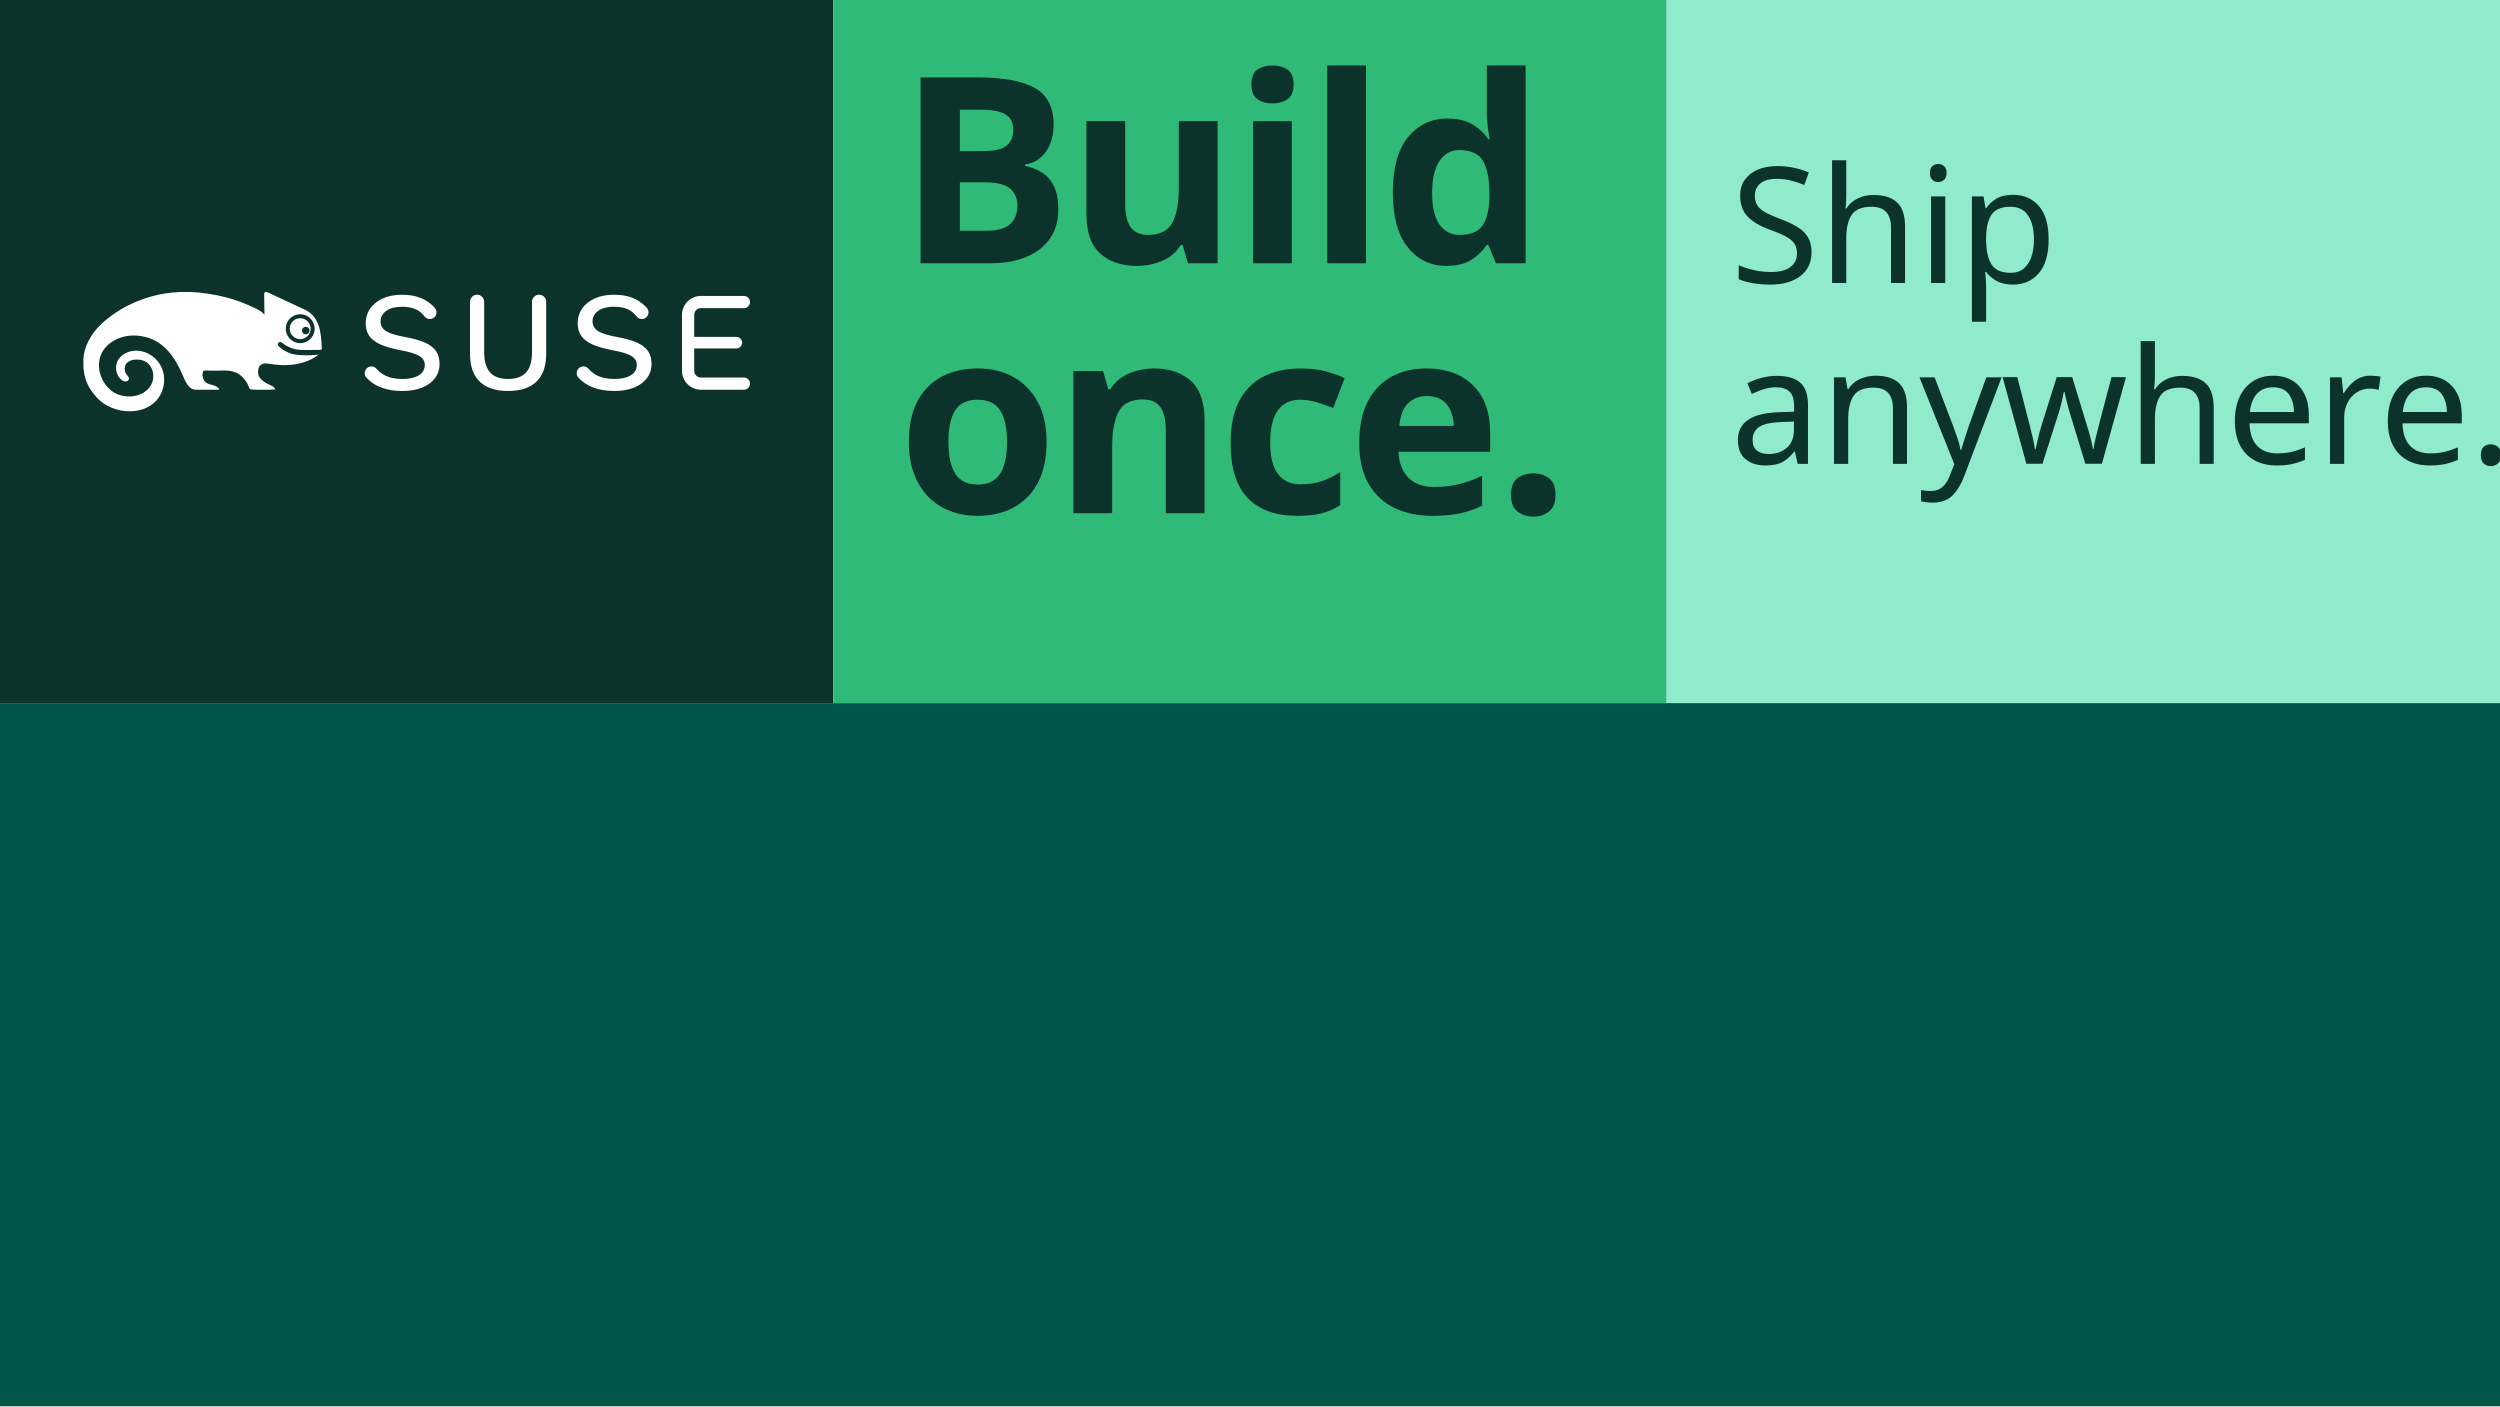
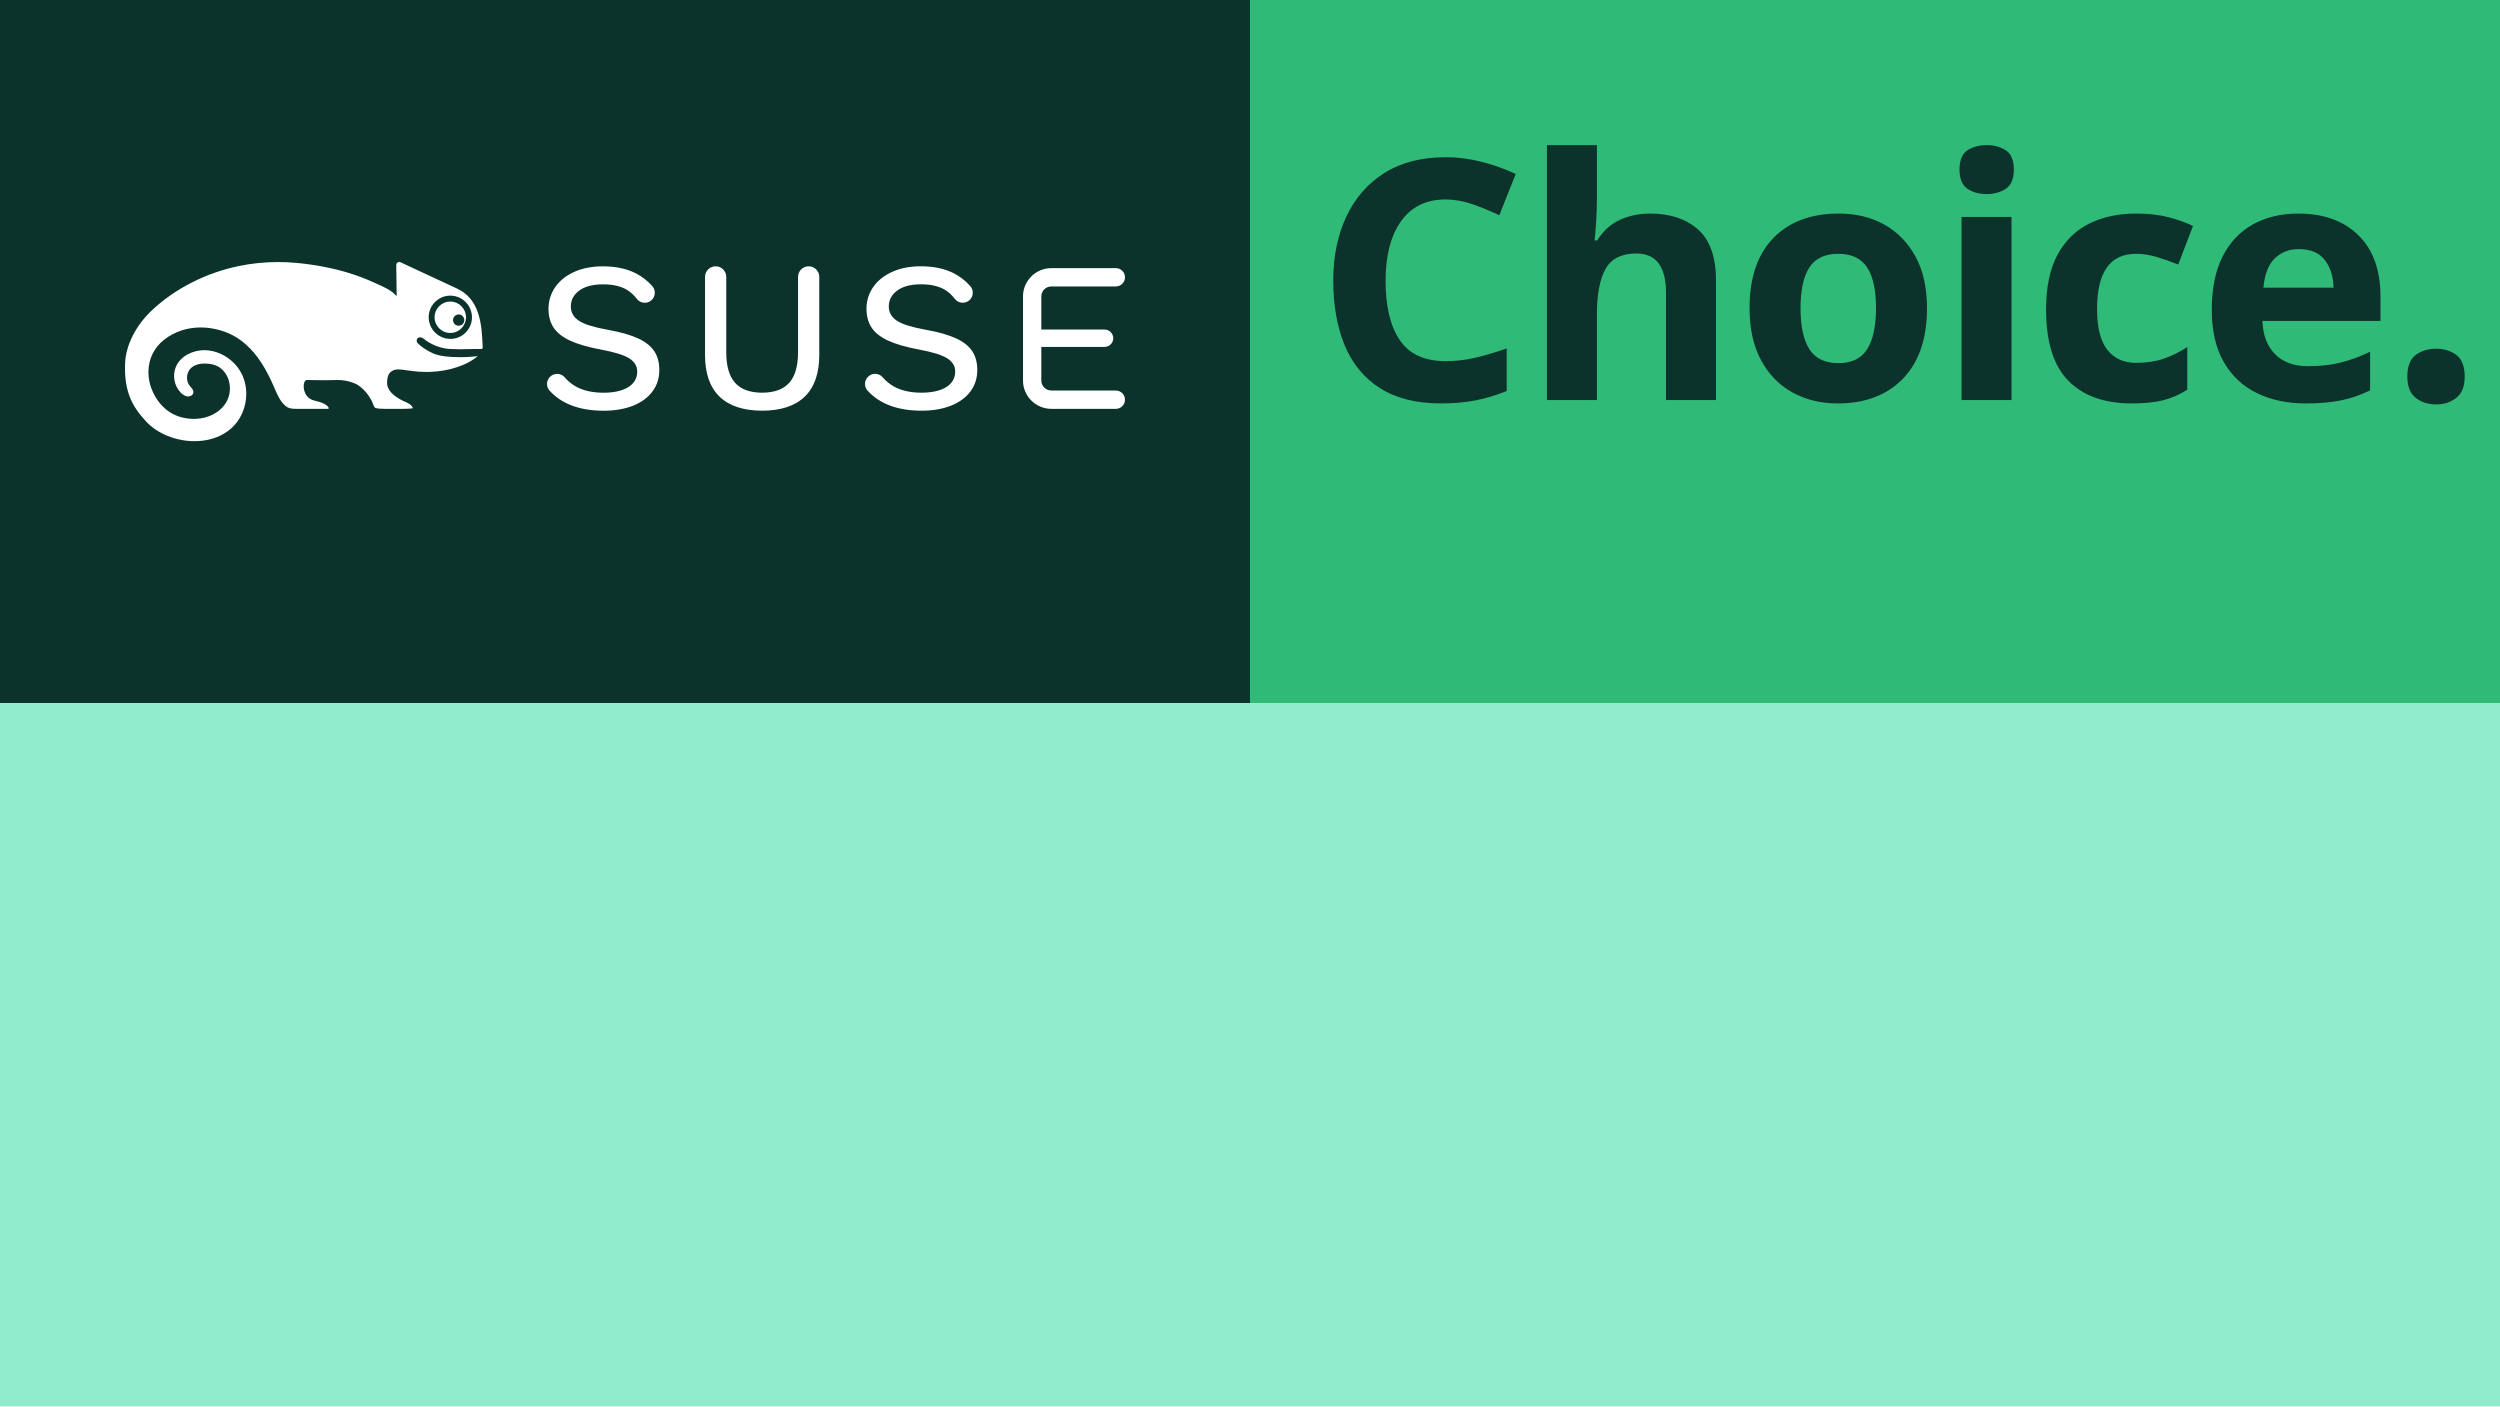
<svg xmlns="http://www.w3.org/2000/svg" width="1920px" height="1080px" viewBox="0 0 1920 1080">
  <defs />
  <g>
    <g>
      <g>
        <rect x="0" y="0" width="1920" height="1080" fill="rgb(255,255,255)" />
        <g>
-           <rect x="0" y="0" width="640" height="540" fill="rgb(12,50,44)" />
+           <rect x="0" y="0" width="960" height="540" fill="rgb(12,50,44)" />
          <g>
-             <svg width="512" height="432" viewBox="0 0 210.179 37.666" x="64" y="54" preserveAspectRatio="xMidYMid meet">
+             <svg width="768" height="432" viewBox="0 0 210.179 37.666" x="96" y="54" preserveAspectRatio="xMidYMid meet">
              <path fill="#fff" d="M194.698 30.871a5.964 5.964 0 0 1-5.958-5.957V7.255a5.966 5.966 0 0 1 5.958-5.959h13.555c1.062 0 1.926.864 1.926 1.925a1.927 1.927 0 0 1-1.926 1.924h-13.555a2.11 2.11 0 0 0-2.107 2.11v6.95h13.294c1.006 0 1.824.819 1.824 1.825a1.826 1.826 0 0 1-1.824 1.824h-13.294v7.06c0 1.163.945 2.107 2.107 2.107h13.555c1.062 0 1.926.865 1.926 1.926a1.926 1.926 0 0 1-1.926 1.924zm-60.782.389c-3.909 0-6.92-.992-8.95-2.95-2.028-1.954-3.056-4.894-3.056-8.739V3.143c0-1.231 1-2.232 2.23-2.232a2.234 2.234 0 0 1 2.232 2.232v15.839c0 2.877.62 5.034 1.843 6.408 1.229 1.384 3.146 2.085 5.701 2.085 2.553 0 4.472-.701 5.701-2.085 1.222-1.375 1.841-3.531 1.841-6.408V3.143a2.235 2.235 0 0 1 2.233-2.232 2.234 2.234 0 0 1 2.232 2.232v16.428c0 3.843-1.03 6.783-3.059 8.739-2.03 1.958-5.039 2.95-8.948 2.95m33.526 0c-5.033 0-8.868-1.43-11.394-4.25-.731-.816-.685-2.075.106-2.865l.008-.009.008-.008a2.1 2.1 0 0 1 1.499-.616c.599 0 1.163.255 1.55.703a8.8 8.8 0 0 0 2.396 1.966c1.547.859 3.493 1.294 5.783 1.294 2.173 0 3.907-.383 5.154-1.14 1.284-.776 1.936-1.895 1.936-3.327 0-1.158-.59-2.103-1.754-2.805-1.132-.681-3.042-1.266-5.84-1.791-2.718-.507-4.909-1.141-6.513-1.885-1.586-.734-2.751-1.651-3.464-2.731-.713-1.072-1.074-2.403-1.074-3.956 0-1.639.46-3.153 1.367-4.498.909-1.348 2.242-2.435 3.963-3.229 1.73-.798 3.778-1.202 6.088-1.202 2.7 0 5.034.494 6.941 1.47a11.9 11.9 0 0 1 3.448 2.68c.77.861.698 2.194-.163 2.971a2.105 2.105 0 0 1-3.08-.28c-.572-.744-1.216-1.35-1.917-1.8-1.296-.833-3.039-1.255-5.183-1.255-2.116 0-3.787.432-4.966 1.284-1.199.867-1.808 1.999-1.808 3.362 0 1.279.596 2.306 1.773 3.052 1.143.727 3.122 1.337 6.049 1.863 2.656.477 4.792 1.089 6.35 1.816 1.54.717 2.677 1.621 3.377 2.686.697 1.061 1.05 2.399 1.05 3.977 0 1.696-.488 3.207-1.45 4.491-.97 1.291-2.348 2.295-4.093 2.984-1.762.695-3.829 1.048-6.147 1.048m-66.83.008c-5.035 0-8.868-1.431-11.395-4.251-.731-.815-.684-2.074.106-2.865l.012-.012c.402-.4.936-.62 1.504-.62.6 0 1.165.256 1.549.703a8.8 8.8 0 0 0 2.395 1.966c1.548.86 3.494 1.295 5.784 1.295 2.172 0 3.906-.383 5.155-1.14 1.284-.776 1.935-1.895 1.935-3.326 0-1.16-.591-2.103-1.754-2.805-1.133-.683-3.044-1.269-5.841-1.794-2.717-.506-4.908-1.141-6.513-1.883-1.585-.735-2.752-1.654-3.464-2.731-.712-1.073-1.073-2.404-1.073-3.956 0-1.64.46-3.152 1.366-4.497.909-1.35 2.243-2.436 3.964-3.23C96.07 1.325 98.118.92 100.43.92c2.7 0 5.036.495 6.94 1.47a11.9 11.9 0 0 1 3.447 2.68 2.106 2.106 0 0 1-1.571 3.511 2.1 2.1 0 0 1-1.67-.82 7.7 7.7 0 0 0-1.917-1.801c-1.297-.834-3.04-1.256-5.183-1.256-2.117 0-3.787.433-4.968 1.285-1.198.87-1.806 2.001-1.806 3.362 0 1.279.596 2.306 1.772 3.053 1.144.727 3.122 1.336 6.051 1.863 2.653.475 4.79 1.086 6.351 1.815 1.54.72 2.674 1.624 3.374 2.685.698 1.06 1.052 2.398 1.052 3.979 0 1.697-.488 3.207-1.452 4.489-.97 1.292-2.347 2.297-4.094 2.986-1.761.695-3.828 1.047-6.144 1.047M70.967 11.386a1.165 1.165 0 0 0-1.677 0 1.19 1.19 0 0 0 .186 1.83c.39.259.913.259 1.305 0a1.192 1.192 0 0 0 .186-1.83m-1.554-4.188c-3.283-.768-6.232 2.181-5.463 5.463a4.58 4.58 0 0 0 3.392 3.392c3.284.772 6.236-2.182 5.463-5.465a4.58 4.58 0 0 0-3.392-3.39M14.598 37.666c-3.895.001-7.78-1.576-10.141-4.111-2.913-3.13-4.671-6.274-4.436-12.271.148-3.779 2.246-7.929 5.613-11.099C10.489 5.607 16.99 2.294 23.937.853a41 41 0 0 1 8.245-.834c1.385 0 2.789.07 4.172.208 3.862.384 7.493 1.097 10.795 2.12a42 42 0 0 1 5.11 1.947q.339.154.703.315c1.327.588 2.828 1.254 3.769 2.212l.363.37-.001-.519c0-1.121-.022-2.279-.044-3.401-.018-.967-.036-1.88-.036-2.634 0-.393.329-.637.636-.637q.136 0 .261.059c.766.356 1.868.873 3.135 1.466 2.722 1.277 6.11 2.865 8.67 4.035 2.206 1.008 3.681 2.715 4.505 5.217.719 2.178.862 4.637.955 7.175.003.084.006.164-.018.211-.012.026-.094.137-.674.137a10 10 0 0 1-.431-.009l-.031.001-.517.004c-.541.003-1.155.006-1.606.024-.46.021-.92.032-1.406.032-.662 0-1.369-.02-2.161-.06-1.995-.098-4.127-.943-5.703-2.261-.138-.117-.394-.198-.62-.198a.66.66 0 0 0-.496.189c-.313.322-.224.822-.026 1.024.836.843 1.734 1.391 2.824 1.954 1.293.665 2.664.864 4.322.961.618.036 1.238.055 1.844.055.985 0 1.964-.049 2.908-.147l.233-.024c.208-.022.386-.04.526-.05q-.186.158-.552.43c-1.001.743-2.254 1.372-3.725 1.866-1.815.618-3.796.96-5.889 1.019q-.309.007-.619.007c-.994 0-2.006-.065-3.007-.194a37 37 0 0 1-.776-.11c-.361-.053-.736-.109-1.11-.148q-.13-.013-.26-.029a7 7 0 0 0-.793-.059c-.206 0-.391.018-.563.055a2.24 2.24 0 0 0-1.304.805c-.458.599-.582 2.118-.337 2.775.485 1.309 1.57 2.04 2.549 2.624.317.189.66.341.99.491.816.365 1.526.683 1.757 1.414-.304.079-1.216.136-2.226.136h-3.295c-.005 0-.113.002-.286.002-.956 0-1.698-.07-2.034-.191l-.011-.005-.019-.009c-.288-.155-.429-.579-.544-.92l-.005-.017c-.162-.479-.436-.983-.891-1.635-.894-1.275-2.038-2.262-3.06-2.64-1.477-.547-2.359-.647-3.563-.647-.346 0-.717.008-1.146.019-.324.006-.678.014-1.071.02-.304.003-.561.005-.788.005-.525 0-.875-.009-1.28-.019-.492-.011-1.05-.026-2.058-.026-.324 0-.564.348-.642.932-.146 1.077.291 2.858 2.09 3.353q.245.068.493.13c.875.225 1.779.456 2.412 1.104.207.211.266.396.24.455-.012.031-.103.089-.353.089h-6.219c-1.042 0-1.832-.043-2.494-.605-1.115-.94-1.66-2.204-2.237-3.54l-.093-.217c-.741-1.712-1.415-3.072-2.118-4.281-1.827-3.137-4.04-5.419-6.578-6.779-2.001-1.072-4.492-1.688-6.833-1.688-2.825 0-5.45.869-7.59 2.514-2.151 1.649-3.351 4.054-3.381 6.77-.034 3.034 1.429 6.113 3.819 8.036 1.519 1.221 3.538 1.895 5.688 1.895q.308 0 .618-.019c2.403-.14 4.516-1.169 5.793-2.827 1.046-1.357 1.433-3.044 1.089-4.749-.29-1.436-1.14-2.691-2.273-3.357-.765-.448-1.719-.677-2.837-.678h-.018c-1.294 0-2.289.327-2.957.973-.934.906-1.086 2.509-.338 3.575.099.143.215.279.326.41.323.383.601.715.535 1.155-.055.369-.368.677-.779.768a1.4 1.4 0 0 1-.313.036c-.651 0-1.218-.444-1.579-.817-1.339-1.38-1.76-3.583-1.023-5.359 1.016-2.454 3.744-3.552 5.996-3.552q.117 0 .233.003c3.275.112 6.403 2.248 7.782 5.316 1.34 2.982.977 6.704-.923 9.48-1.881 2.748-5.222 4.326-9.165 4.326m57.07-26.042a3.299 3.299 0 1 1-6.599 0 3.299 3.299 0 1 1 6.599 0" />
            </svg>
          </g>
        </g>
        <g>
-           <rect x="640" y="0" width="640" height="540" fill="rgb(48,186,120)" />
+           <rect x="960" y="0" width="960" height="540" fill="rgb(48,186,120)" />
          <g>
            <g>
-               <text x="689" y="47.06" dominant-baseline="text-before-edge" font-size="199.934px" font-weight="700" font-style="normal" font-family="SUSE, ui-sans-serif, system-ui, sans-serif" letter-spacing="-3.999px" fill="rgb(12,50,44)">Build</text>
-               <text x="689" y="239" dominant-baseline="text-before-edge" font-size="199.934px" font-weight="700" font-style="normal" font-family="SUSE, ui-sans-serif, system-ui, sans-serif" letter-spacing="-3.999px" fill="rgb(12,50,44)">once.</text>
+               <text x="1009" y="107.34" dominant-baseline="text-before-edge" font-size="257.617px" font-weight="900" font-style="normal" font-family="SUSE, ui-sans-serif, system-ui, sans-serif" letter-spacing="-5.152px" fill="rgb(12,50,44)">Choice.</text>
            </g>
          </g>
        </g>
        <g>
-           <rect x="1280" y="0" width="640" height="540" fill="rgb(144,235,205)" />
-           <g>
-             <g>
-               <g>
-                 <text x="1329" y="121.09" dominant-baseline="text-before-edge" font-size="124.035px" font-weight="400" font-style="normal" font-family="SUSE, ui-sans-serif, system-ui, sans-serif" letter-spacing="-0.62px" fill="rgb(12,50,44)">Ship</text>
-                 <text x="1329" y="260" dominant-baseline="text-before-edge" font-size="124.035px" font-weight="400" font-style="normal" font-family="SUSE, ui-sans-serif, system-ui, sans-serif" letter-spacing="-0.62px" fill="rgb(12,50,44)">anywhere.</text>
-               </g>
-             </g>
-           </g>
-         </g>
-         <g>
-           <rect x="0" y="540" width="1920" height="540" fill="rgb(1,86,74)" />
+           <rect x="0" y="540" width="1920" height="540" fill="rgb(144,235,205)" />
+           <g />
        </g>
      </g>
    </g>
  </g>
</svg>
